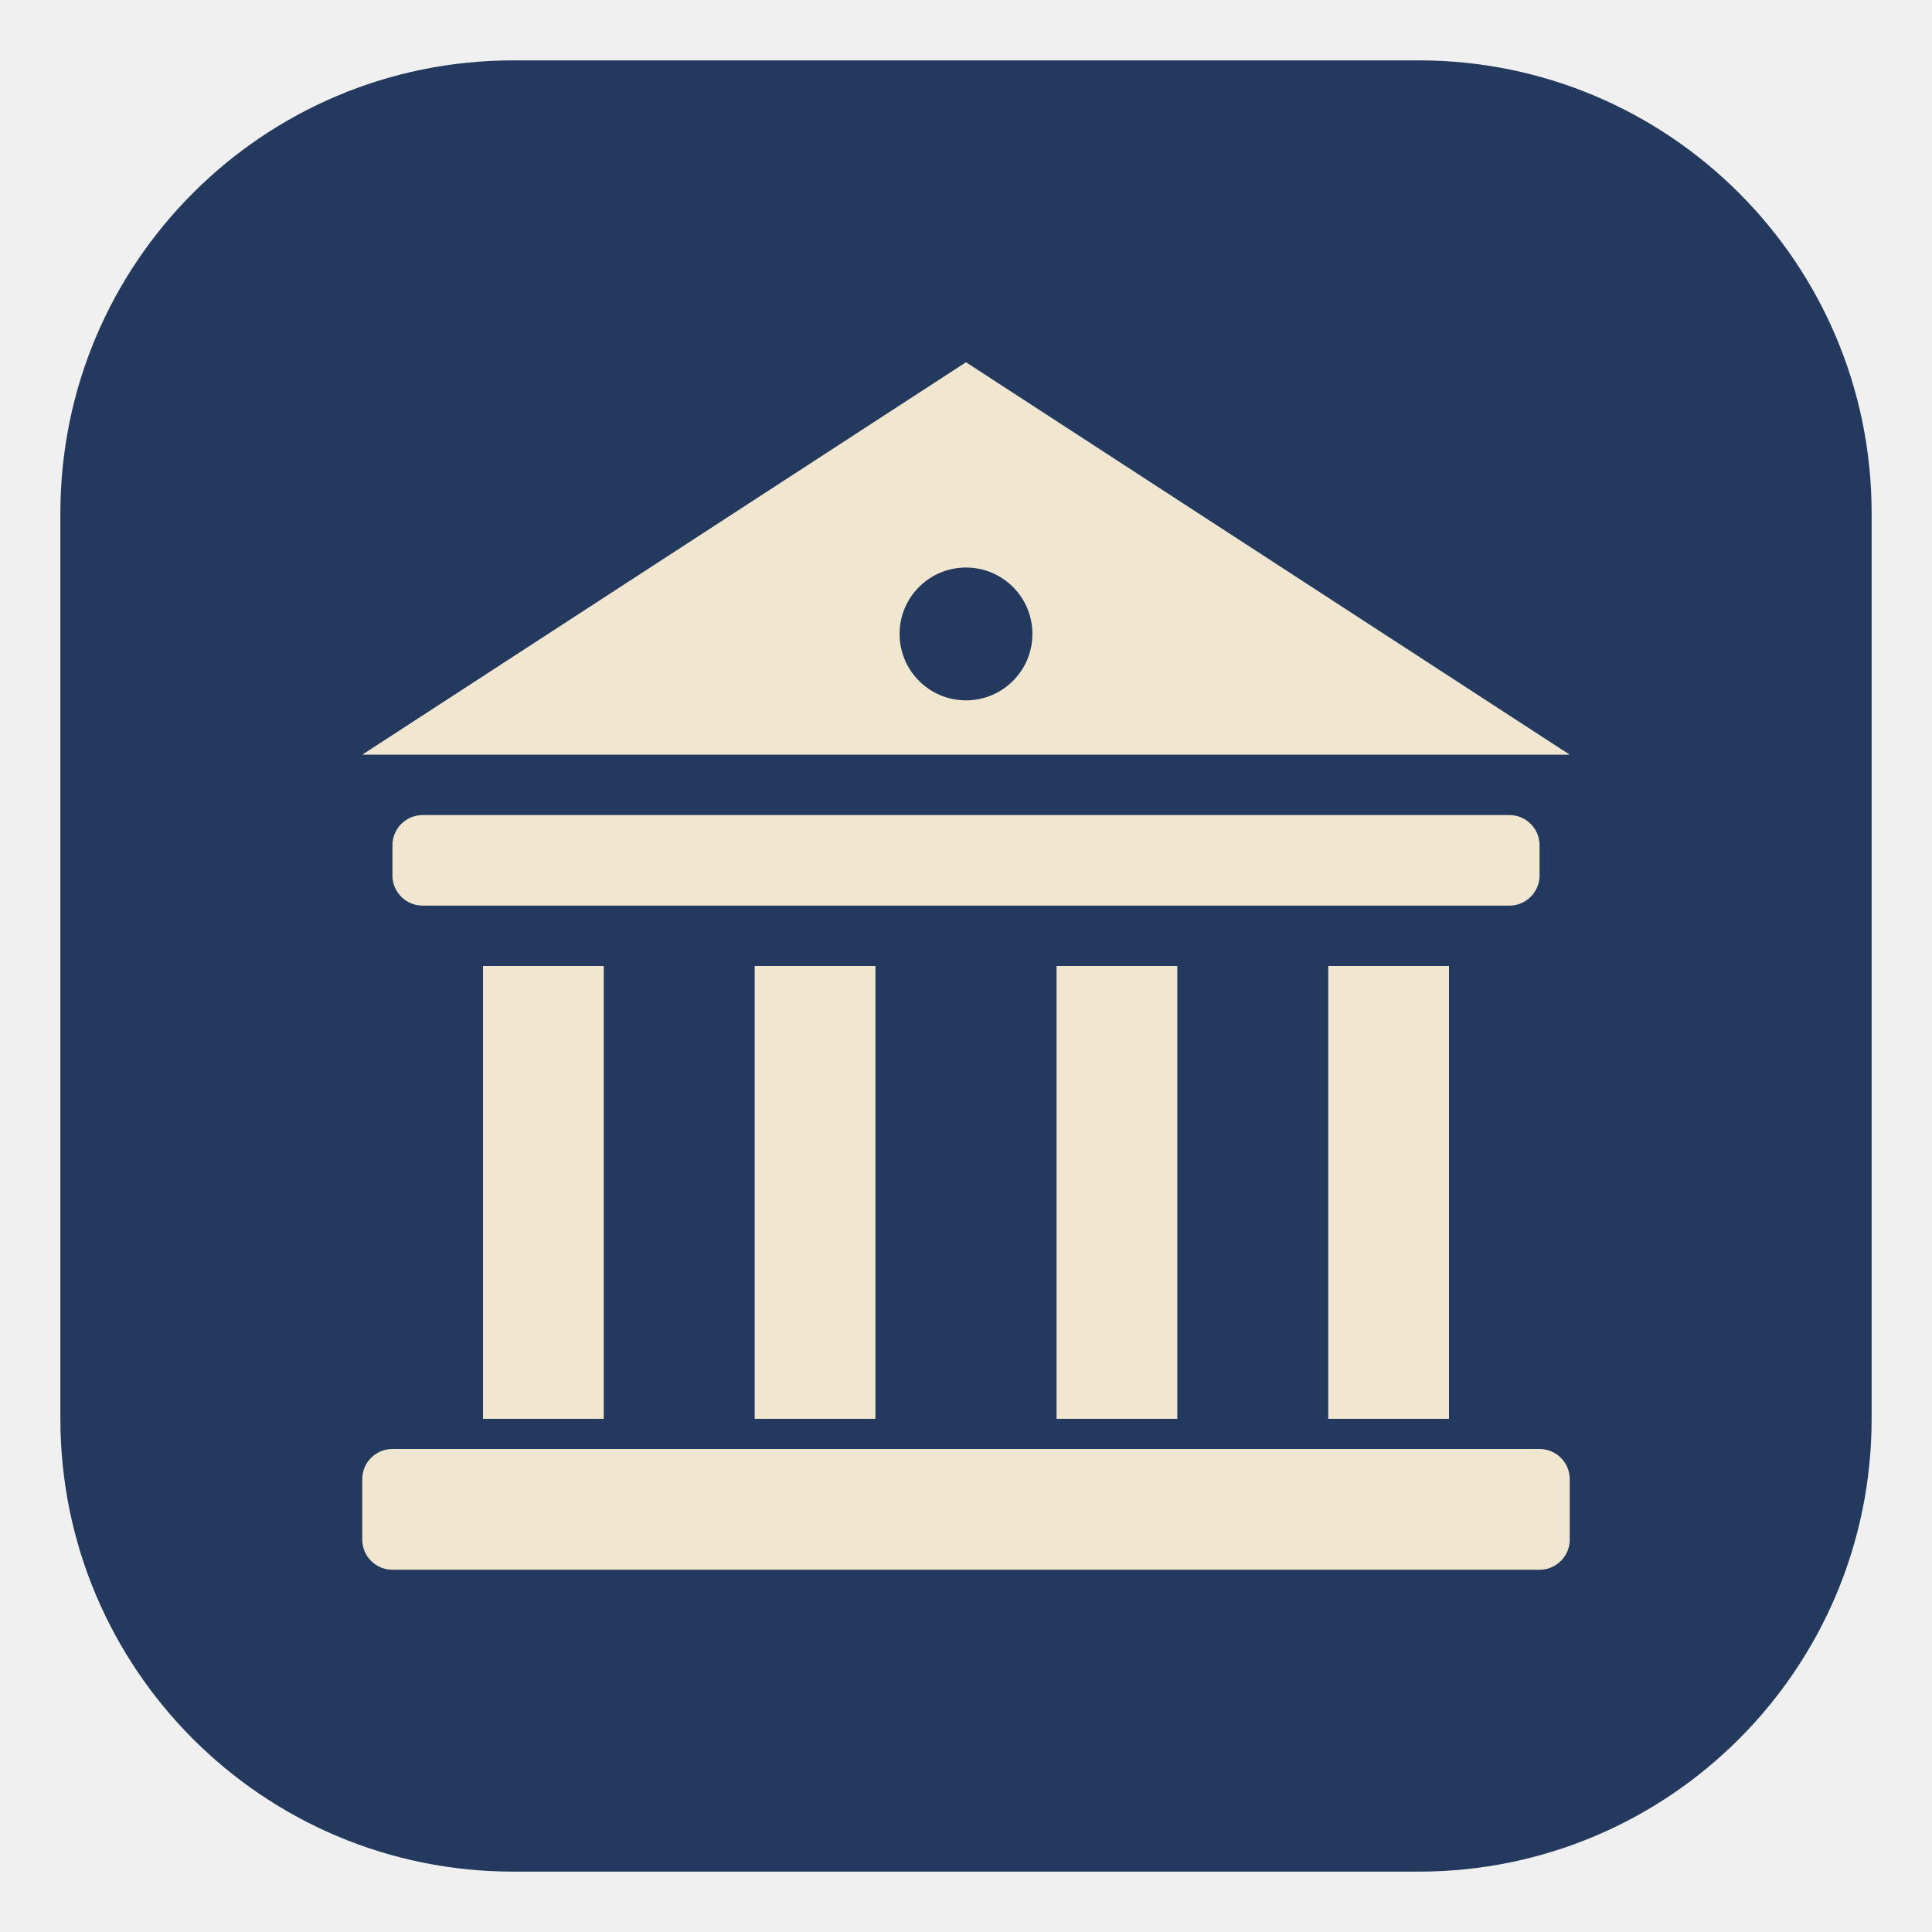
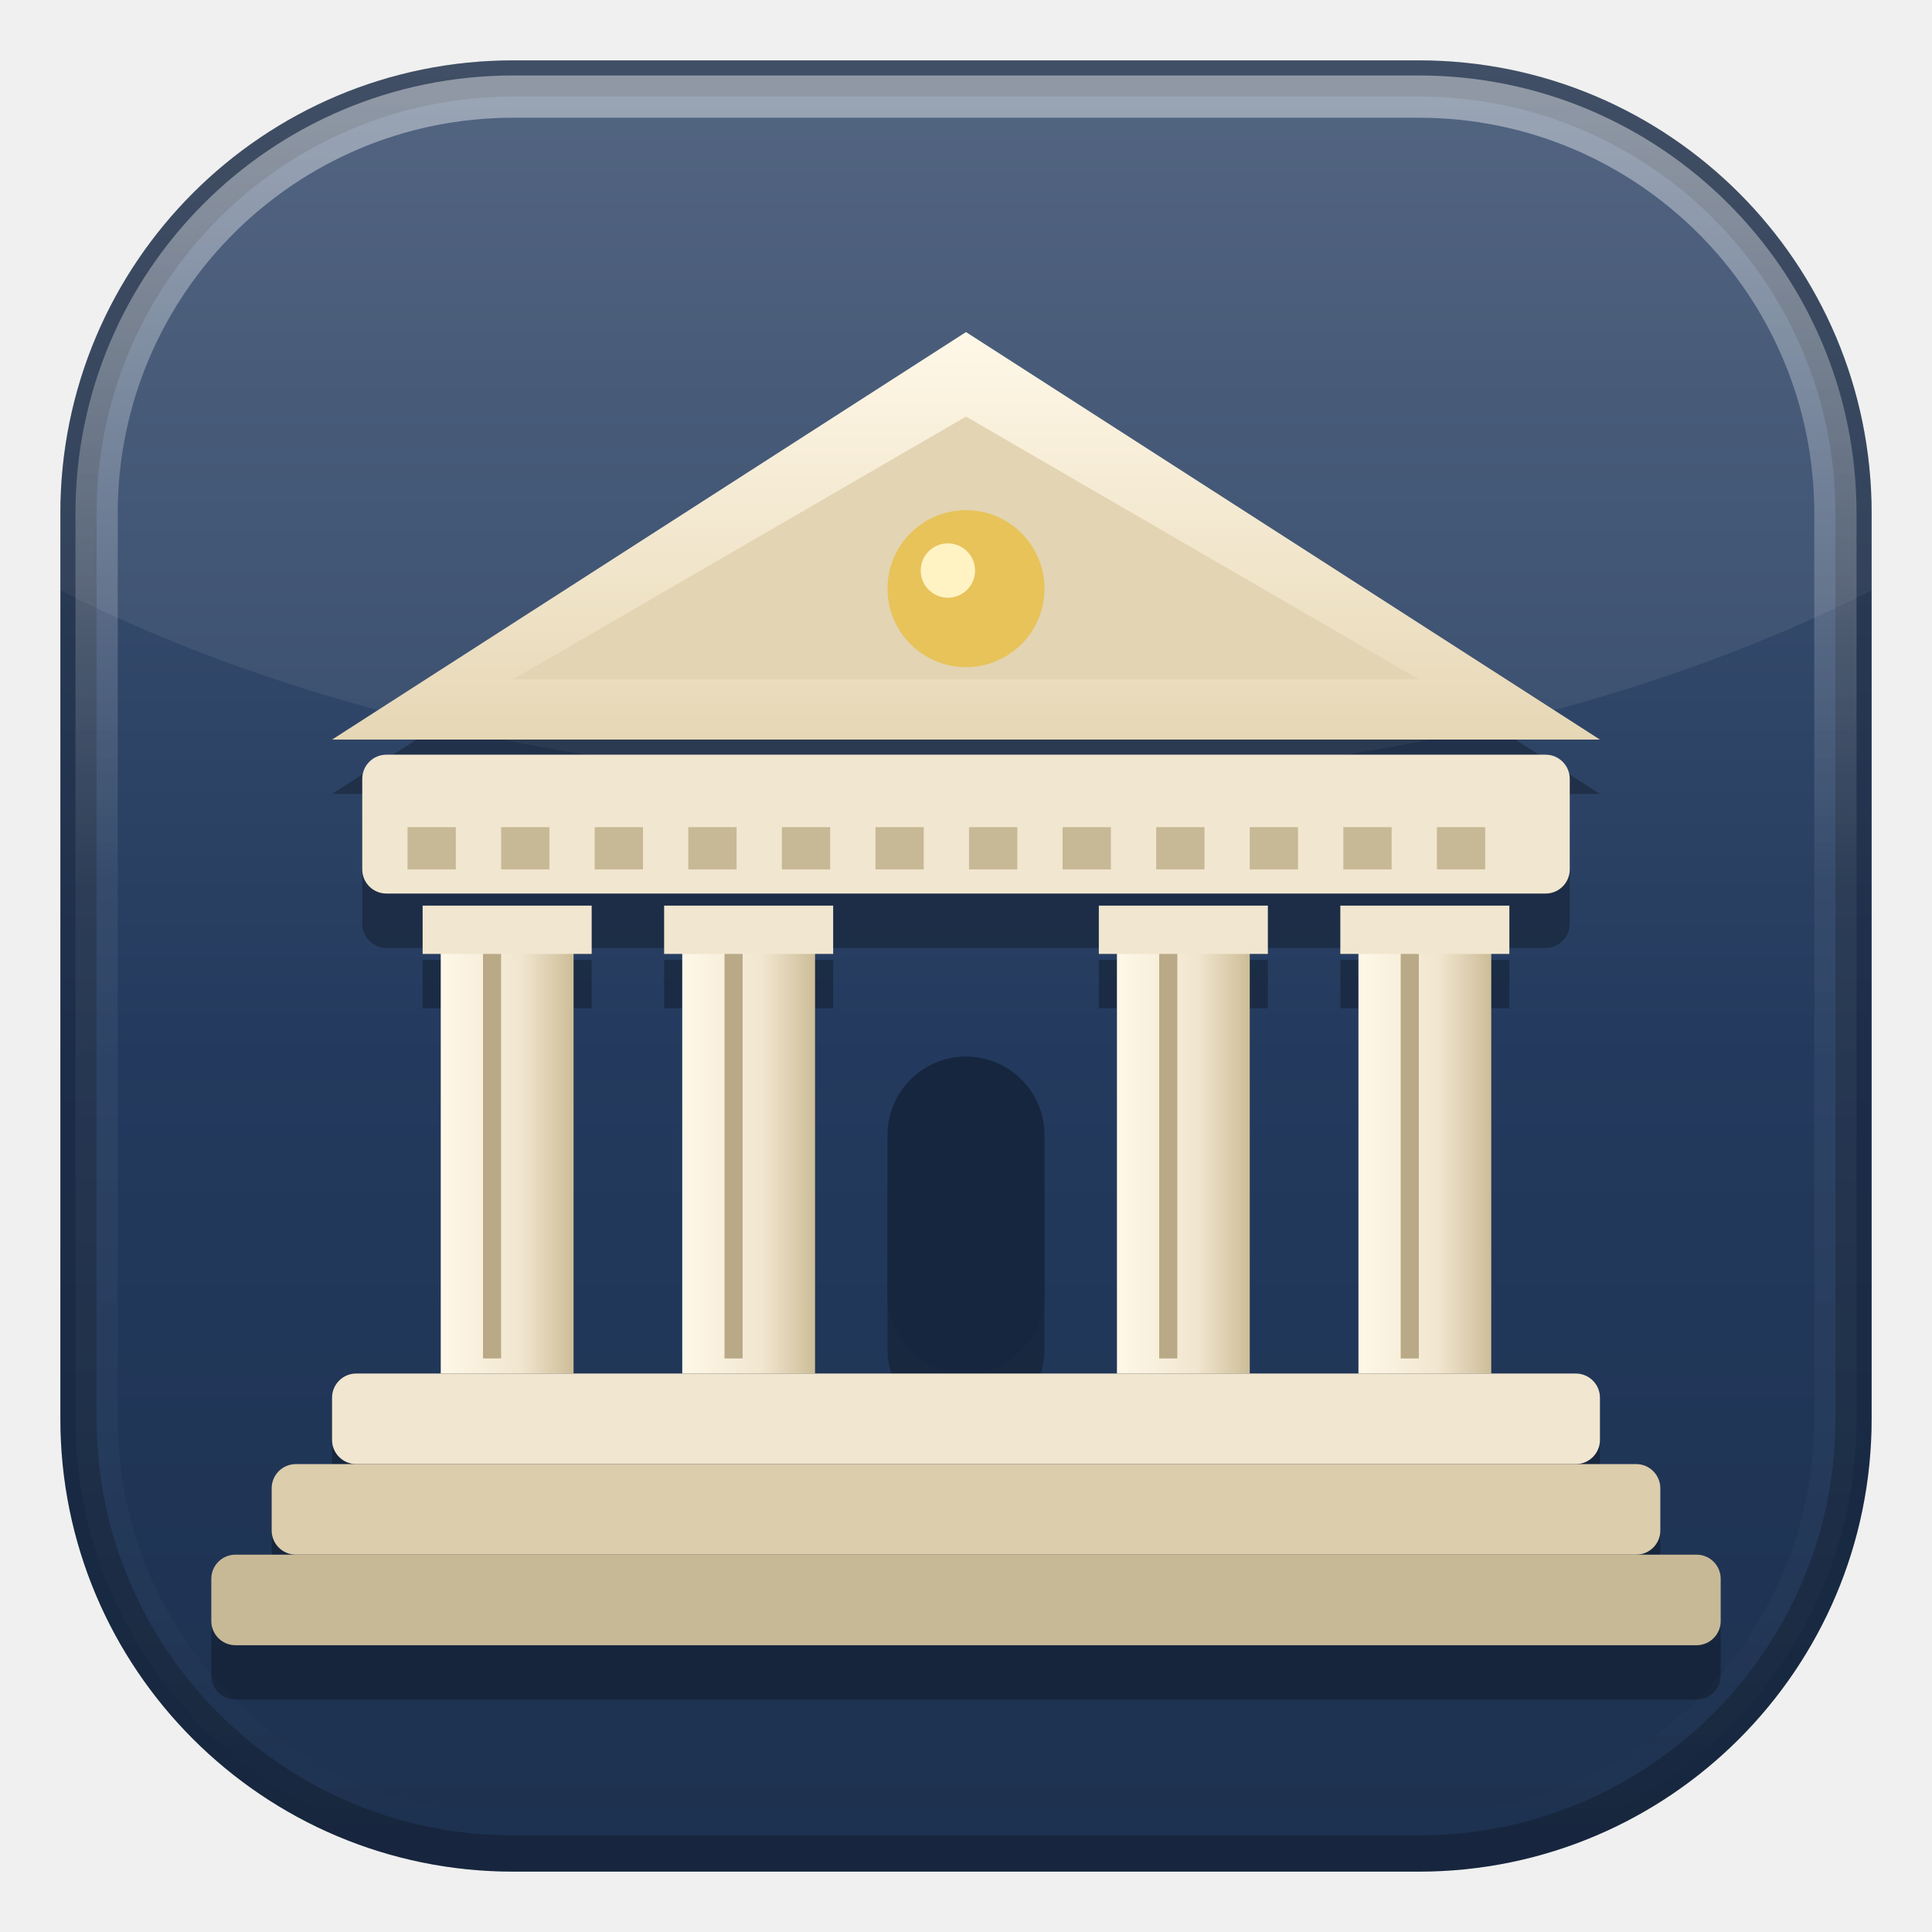
<svg xmlns="http://www.w3.org/2000/svg" width="128" height="128" viewBox="0 0 64 64">
-   <rect x="2" y="2" width="60" height="60" rx="15" fill="#233A5E" />
-   <g fill="#F1E6CF">
-     <path d="M12 25 L32 12 L52 25 Z" />
-     <rect x="13" y="27" width="38" height="3" rx="1" />
-     <rect x="16" y="32" width="4" height="15" />
-     <rect x="25" y="32" width="4" height="15" />
-     <rect x="35" y="32" width="4" height="15" />
-     <rect x="44" y="32" width="4" height="15" />
-     <rect x="12" y="48" width="40" height="4" rx="1" />
+   <defs>
+     <linearGradient id="bg" x1="0" y1="0" x2="0" y2="1">
+       <stop offset="0" stop-color="#465A78" />
+       <stop offset="0.55" stop-color="#233A5E" />
+       <stop offset="1" stop-color="#1D314F" />
+     </linearGradient>
+     <linearGradient id="rim" x1="0" y1="0" x2="0" y2="1">
+       <stop offset="0" stop-color="#FFFFFF" stop-opacity="0.42" />
+       <stop offset="0.45" stop-color="#FFFFFF" stop-opacity="0.06" />
+       <stop offset="1" stop-color="#FFFFFF" stop-opacity="0" />
+     </linearGradient>
+     <clipPath id="cb">
+       <rect x="2" y="2" width="60" height="60" rx="15" />
+     </clipPath>
+     <linearGradient id="ped" x1="0" y1="0" x2="0" y2="1">
+       <stop offset="0" stop-color="#FFF8E8" />
+       <stop offset="1" stop-color="#E6D7B5" />
+     </linearGradient>
+     <linearGradient id="col" x1="0" y1="0" x2="1" y2="0">
+       <stop offset="0" stop-color="#FFF8E8" />
+       <stop offset="0.6" stop-color="#F1E6CF" />
+       <stop offset="1" stop-color="#CDBD98" />
+     </linearGradient>
+   </defs>
+   <rect x="2" y="2" width="60" height="60" rx="15" fill="url(#bg)" />
+   <g clip-path="url(#cb)">
+     <ellipse cx="32" cy="2" rx="44" ry="24" fill="#FFFFFF" fill-opacity="0.07" />
  </g>
-   <circle cx="32" cy="21" r="2.2" fill="#233A5E" />
+   <g clip-path="url(#cb)" />
+   <g opacity="0.28" transform="translate(0 1.8)">
+     <path d="M11 24.5 L32 11 L53 24.5 Z" fill="#000000" />
+     <path d="M17 22.5 L32 13.8 L47 22.5 Z" fill="#000000" />
+     <circle cx="32" cy="19.5" r="2.6" fill="#000000" />
+     <circle cx="31.4" cy="18.9" r="0.9" fill="#000000" />
+     <rect x="12" y="25" width="40" height="4.6" rx="0.8" fill="#000000" />
+     <rect x="13.5" y="27.4" width="1.6" height="1.4" fill="#000000" />
+     <rect x="16.6" y="27.4" width="1.6" height="1.4" fill="#000000" />
+     <rect x="19.7" y="27.4" width="1.6" height="1.4" fill="#000000" />
+     <rect x="22.8" y="27.4" width="1.6" height="1.4" fill="#000000" />
+     <rect x="25.9" y="27.4" width="1.6" height="1.4" fill="#000000" />
+     <rect x="29.0" y="27.4" width="1.6" height="1.4" fill="#000000" />
+     <rect x="32.1" y="27.4" width="1.6" height="1.4" fill="#000000" />
+     <rect x="35.2" y="27.4" width="1.6" height="1.4" fill="#000000" />
+     <rect x="38.3" y="27.4" width="1.6" height="1.4" fill="#000000" />
+     <rect x="41.4" y="27.4" width="1.6" height="1.4" fill="#000000" />
+     <rect x="44.5" y="27.4" width="1.6" height="1.4" fill="#000000" />
+     <rect x="47.6" y="27.4" width="1.6" height="1.4" fill="#000000" />
+     <rect x="14.6" y="31" width="4.4" height="14.5" fill="#000000" />
+     <rect x="16.0" y="31.5" width="0.6" height="13.5" fill="#000000" />
+     <rect x="14.0" y="30" width="5.6" height="1.6" fill="#000000" />
+     <rect x="22.6" y="31" width="4.4" height="14.5" fill="#000000" />
+     <rect x="24.0" y="31.5" width="0.6" height="13.5" fill="#000000" />
+     <rect x="22.0" y="30" width="5.6" height="1.6" fill="#000000" />
+     <rect x="37" y="31" width="4.4" height="14.5" fill="#000000" />
+     <rect x="38.4" y="31.5" width="0.6" height="13.5" fill="#000000" />
+     <rect x="36.4" y="30" width="5.6" height="1.6" fill="#000000" />
+     <rect x="45" y="31" width="4.4" height="14.5" fill="#000000" />
+     <rect x="46.4" y="31.5" width="0.6" height="13.5" fill="#000000" />
+     <rect x="44.4" y="30" width="5.6" height="1.6" fill="#000000" />
+     <rect x="29.4" y="35" width="5.2" height="10.5" rx="2.6" fill="#000000" />
+     <rect x="11" y="45.5" width="42" height="3" rx="0.8" fill="#000000" />
+     <rect x="9" y="48.5" width="46" height="3" rx="0.8" fill="#000000" />
+     <rect x="7" y="51.5" width="50" height="3" rx="0.8" fill="#000000" />
+   </g>
+   <path d="M11 24.5 L32 11 L53 24.5 Z" fill="url(#ped)" />
+   <path d="M17 22.5 L32 13.8 L47 22.5 Z" fill="#E3D4B3" />
+   <circle cx="32" cy="19.5" r="2.6" fill="#E7C35A" />
+   <circle cx="31.4" cy="18.9" r="0.9" fill="#FFF3C4" />
+   <rect x="12" y="25" width="40" height="4.6" rx="0.8" fill="#F1E6CF" />
+   <rect x="13.5" y="27.4" width="1.6" height="1.4" fill="#C8B996" />
+   <rect x="16.6" y="27.4" width="1.6" height="1.4" fill="#C8B996" />
+   <rect x="19.7" y="27.4" width="1.6" height="1.4" fill="#C8B996" />
+   <rect x="22.8" y="27.4" width="1.6" height="1.4" fill="#C8B996" />
+   <rect x="25.9" y="27.4" width="1.6" height="1.4" fill="#C8B996" />
+   <rect x="29.0" y="27.4" width="1.6" height="1.4" fill="#C8B996" />
+   <rect x="32.1" y="27.4" width="1.6" height="1.4" fill="#C8B996" />
+   <rect x="35.2" y="27.4" width="1.6" height="1.4" fill="#C8B996" />
+   <rect x="38.3" y="27.4" width="1.6" height="1.4" fill="#C8B996" />
+   <rect x="41.4" y="27.4" width="1.6" height="1.4" fill="#C8B996" />
+   <rect x="44.5" y="27.4" width="1.6" height="1.4" fill="#C8B996" />
+   <rect x="47.6" y="27.4" width="1.6" height="1.4" fill="#C8B996" />
+   <rect x="14.6" y="31" width="4.4" height="14.5" fill="url(#col)" />
+   <rect x="16.0" y="31.5" width="0.6" height="13.5" fill="#B9A986" />
+   <rect x="14.0" y="30" width="5.6" height="1.6" fill="#F1E6CF" />
+   <rect x="22.6" y="31" width="4.4" height="14.5" fill="url(#col)" />
+   <rect x="24.0" y="31.5" width="0.6" height="13.5" fill="#B9A986" />
+   <rect x="22.0" y="30" width="5.6" height="1.6" fill="#F1E6CF" />
+   <rect x="37" y="31" width="4.4" height="14.5" fill="url(#col)" />
+   <rect x="38.4" y="31.5" width="0.6" height="13.5" fill="#B9A986" />
+   <rect x="36.4" y="30" width="5.6" height="1.6" fill="#F1E6CF" />
+   <rect x="45" y="31" width="4.4" height="14.5" fill="url(#col)" />
+   <rect x="46.4" y="31.5" width="0.6" height="13.5" fill="#B9A986" />
+   <rect x="44.4" y="30" width="5.6" height="1.6" fill="#F1E6CF" />
+   <rect x="29.4" y="35" width="5.2" height="10.5" rx="2.6" fill="#16263F" />
+   <rect x="11" y="45.5" width="42" height="3" rx="0.8" fill="#F1E6CF" />
+   <rect x="9" y="48.5" width="46" height="3" rx="0.8" fill="#DCCDAC" />
+   <rect x="7" y="51.5" width="50" height="3" rx="0.8" fill="#C8B996" />
+   <rect x="2.6" y="2.6" width="58.8" height="58.8" rx="14.4" fill="none" stroke="#000000" stroke-opacity="0.22" stroke-width="1.2" />
+   <rect x="3.2" y="3.2" width="57.6" height="57.6" rx="13.8" fill="none" stroke="url(#rim)" stroke-width="1.4" />
</svg>
